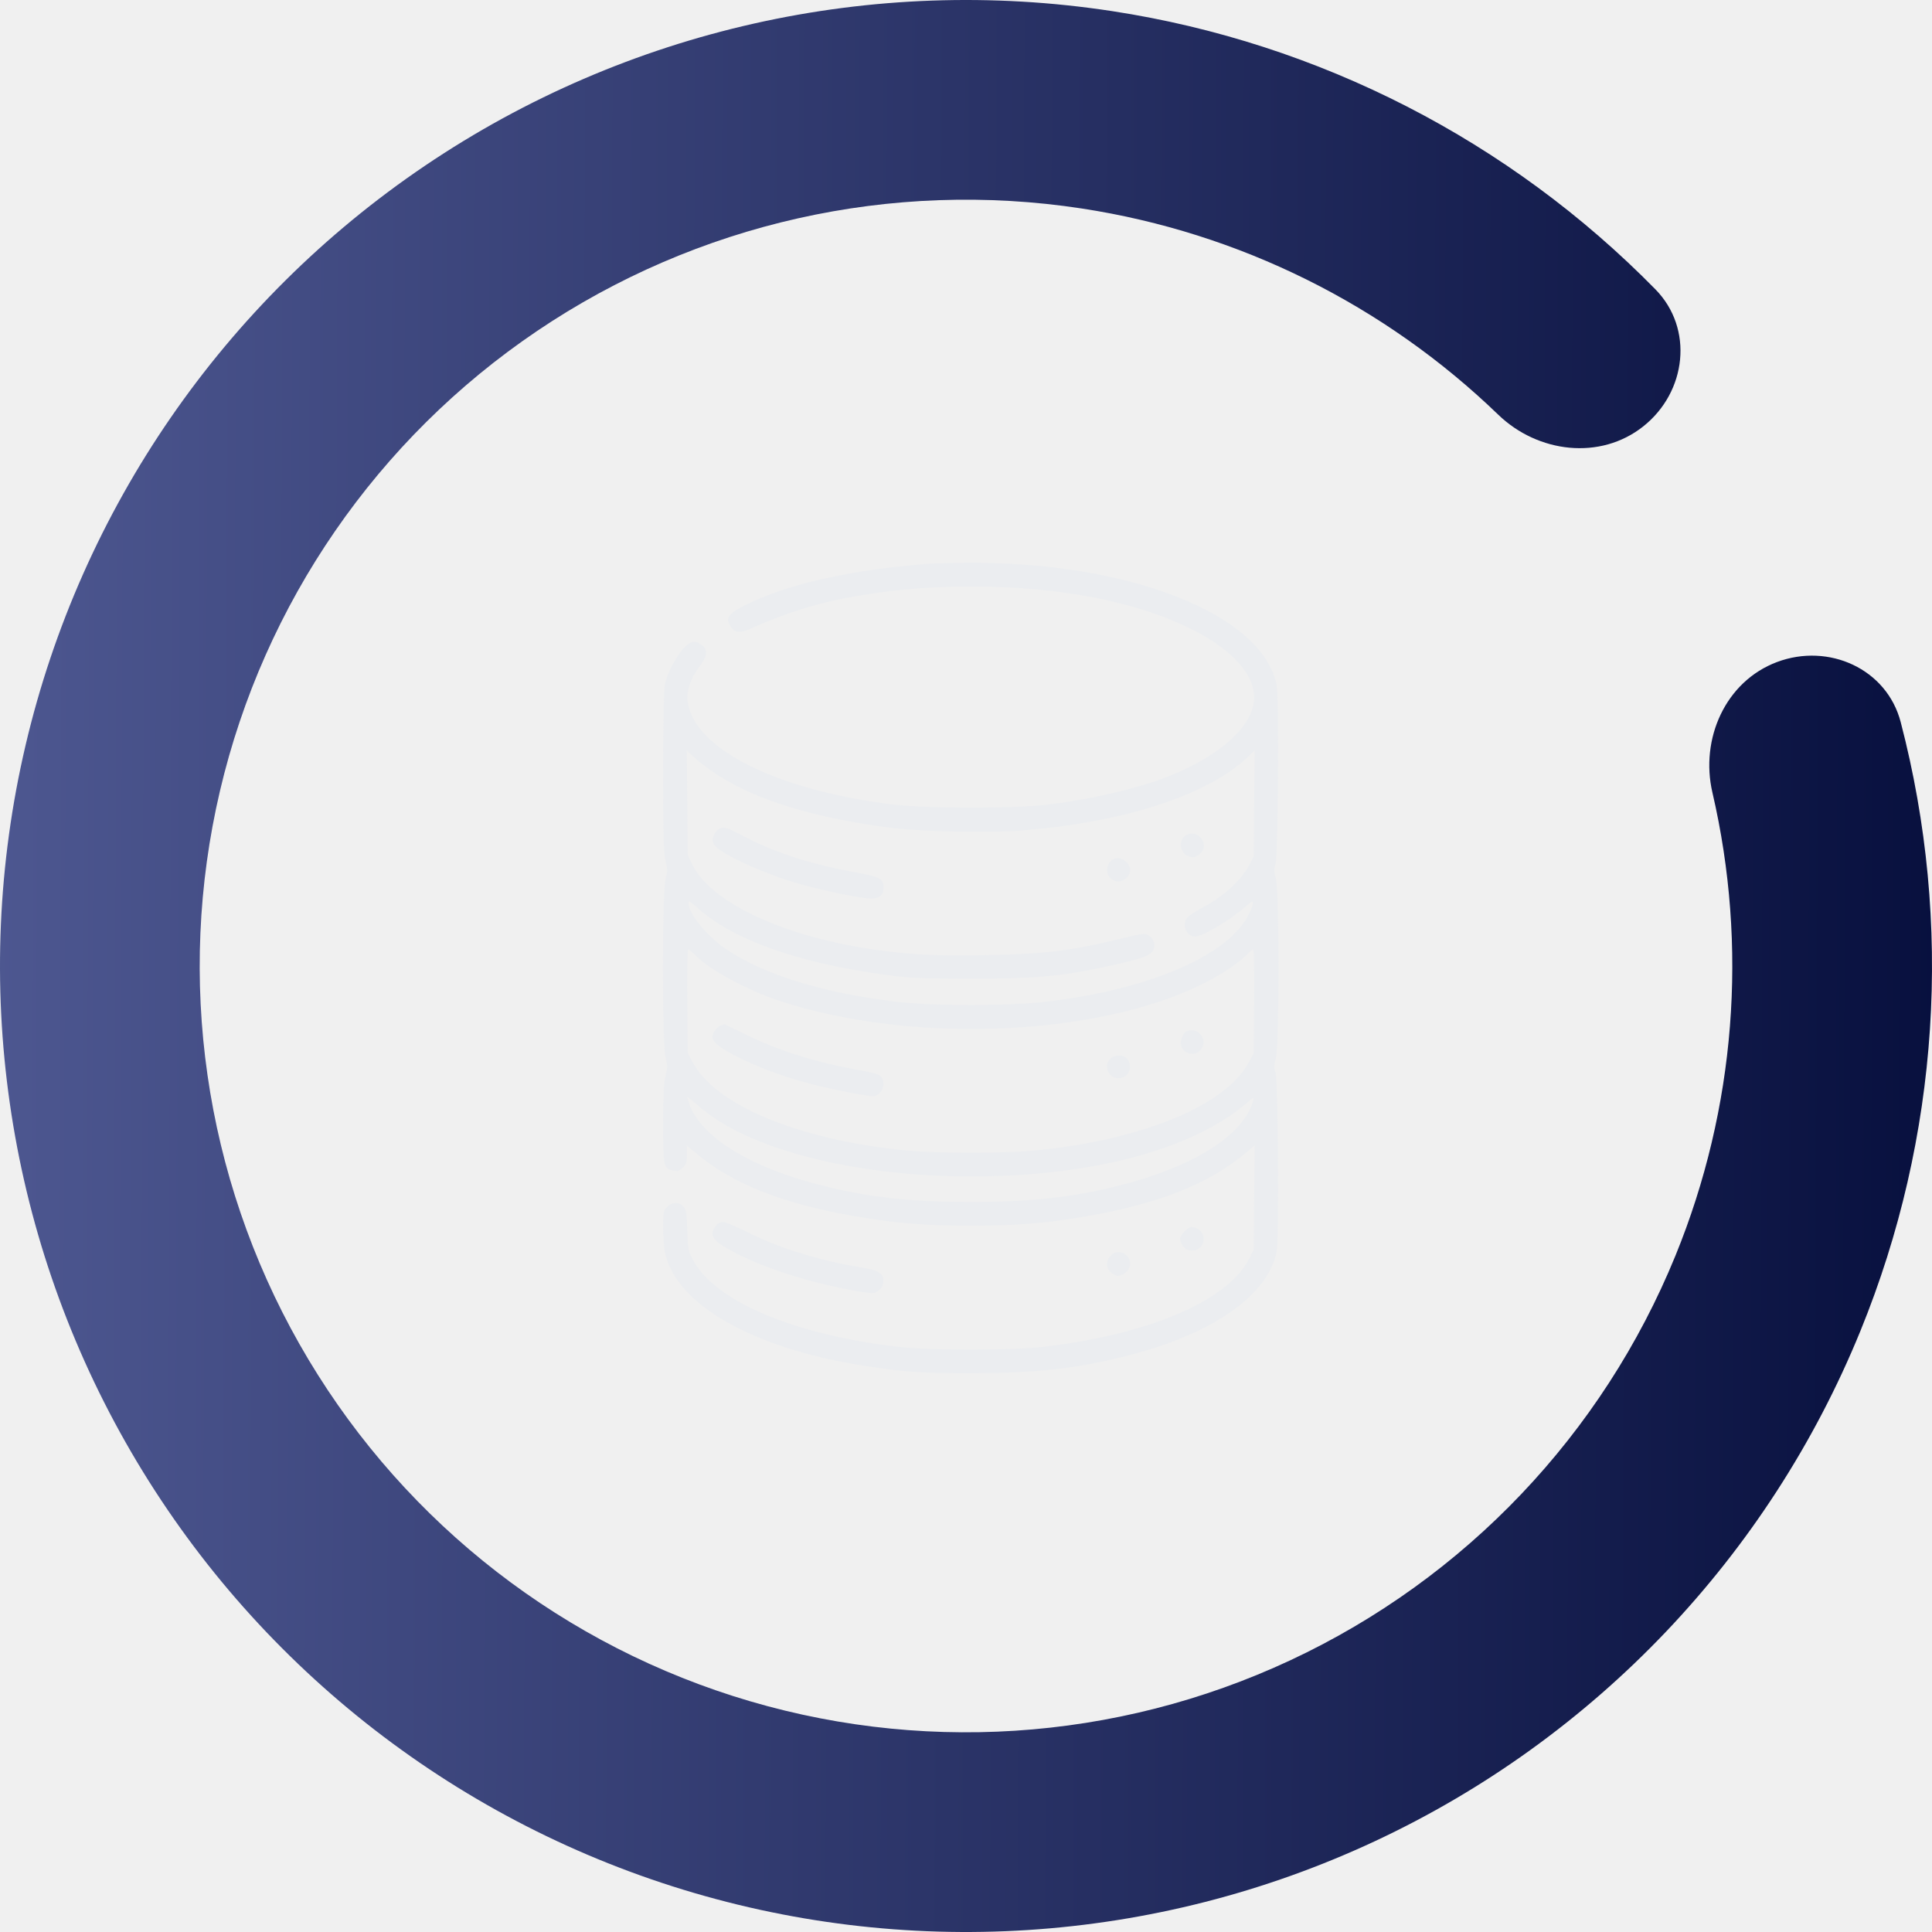
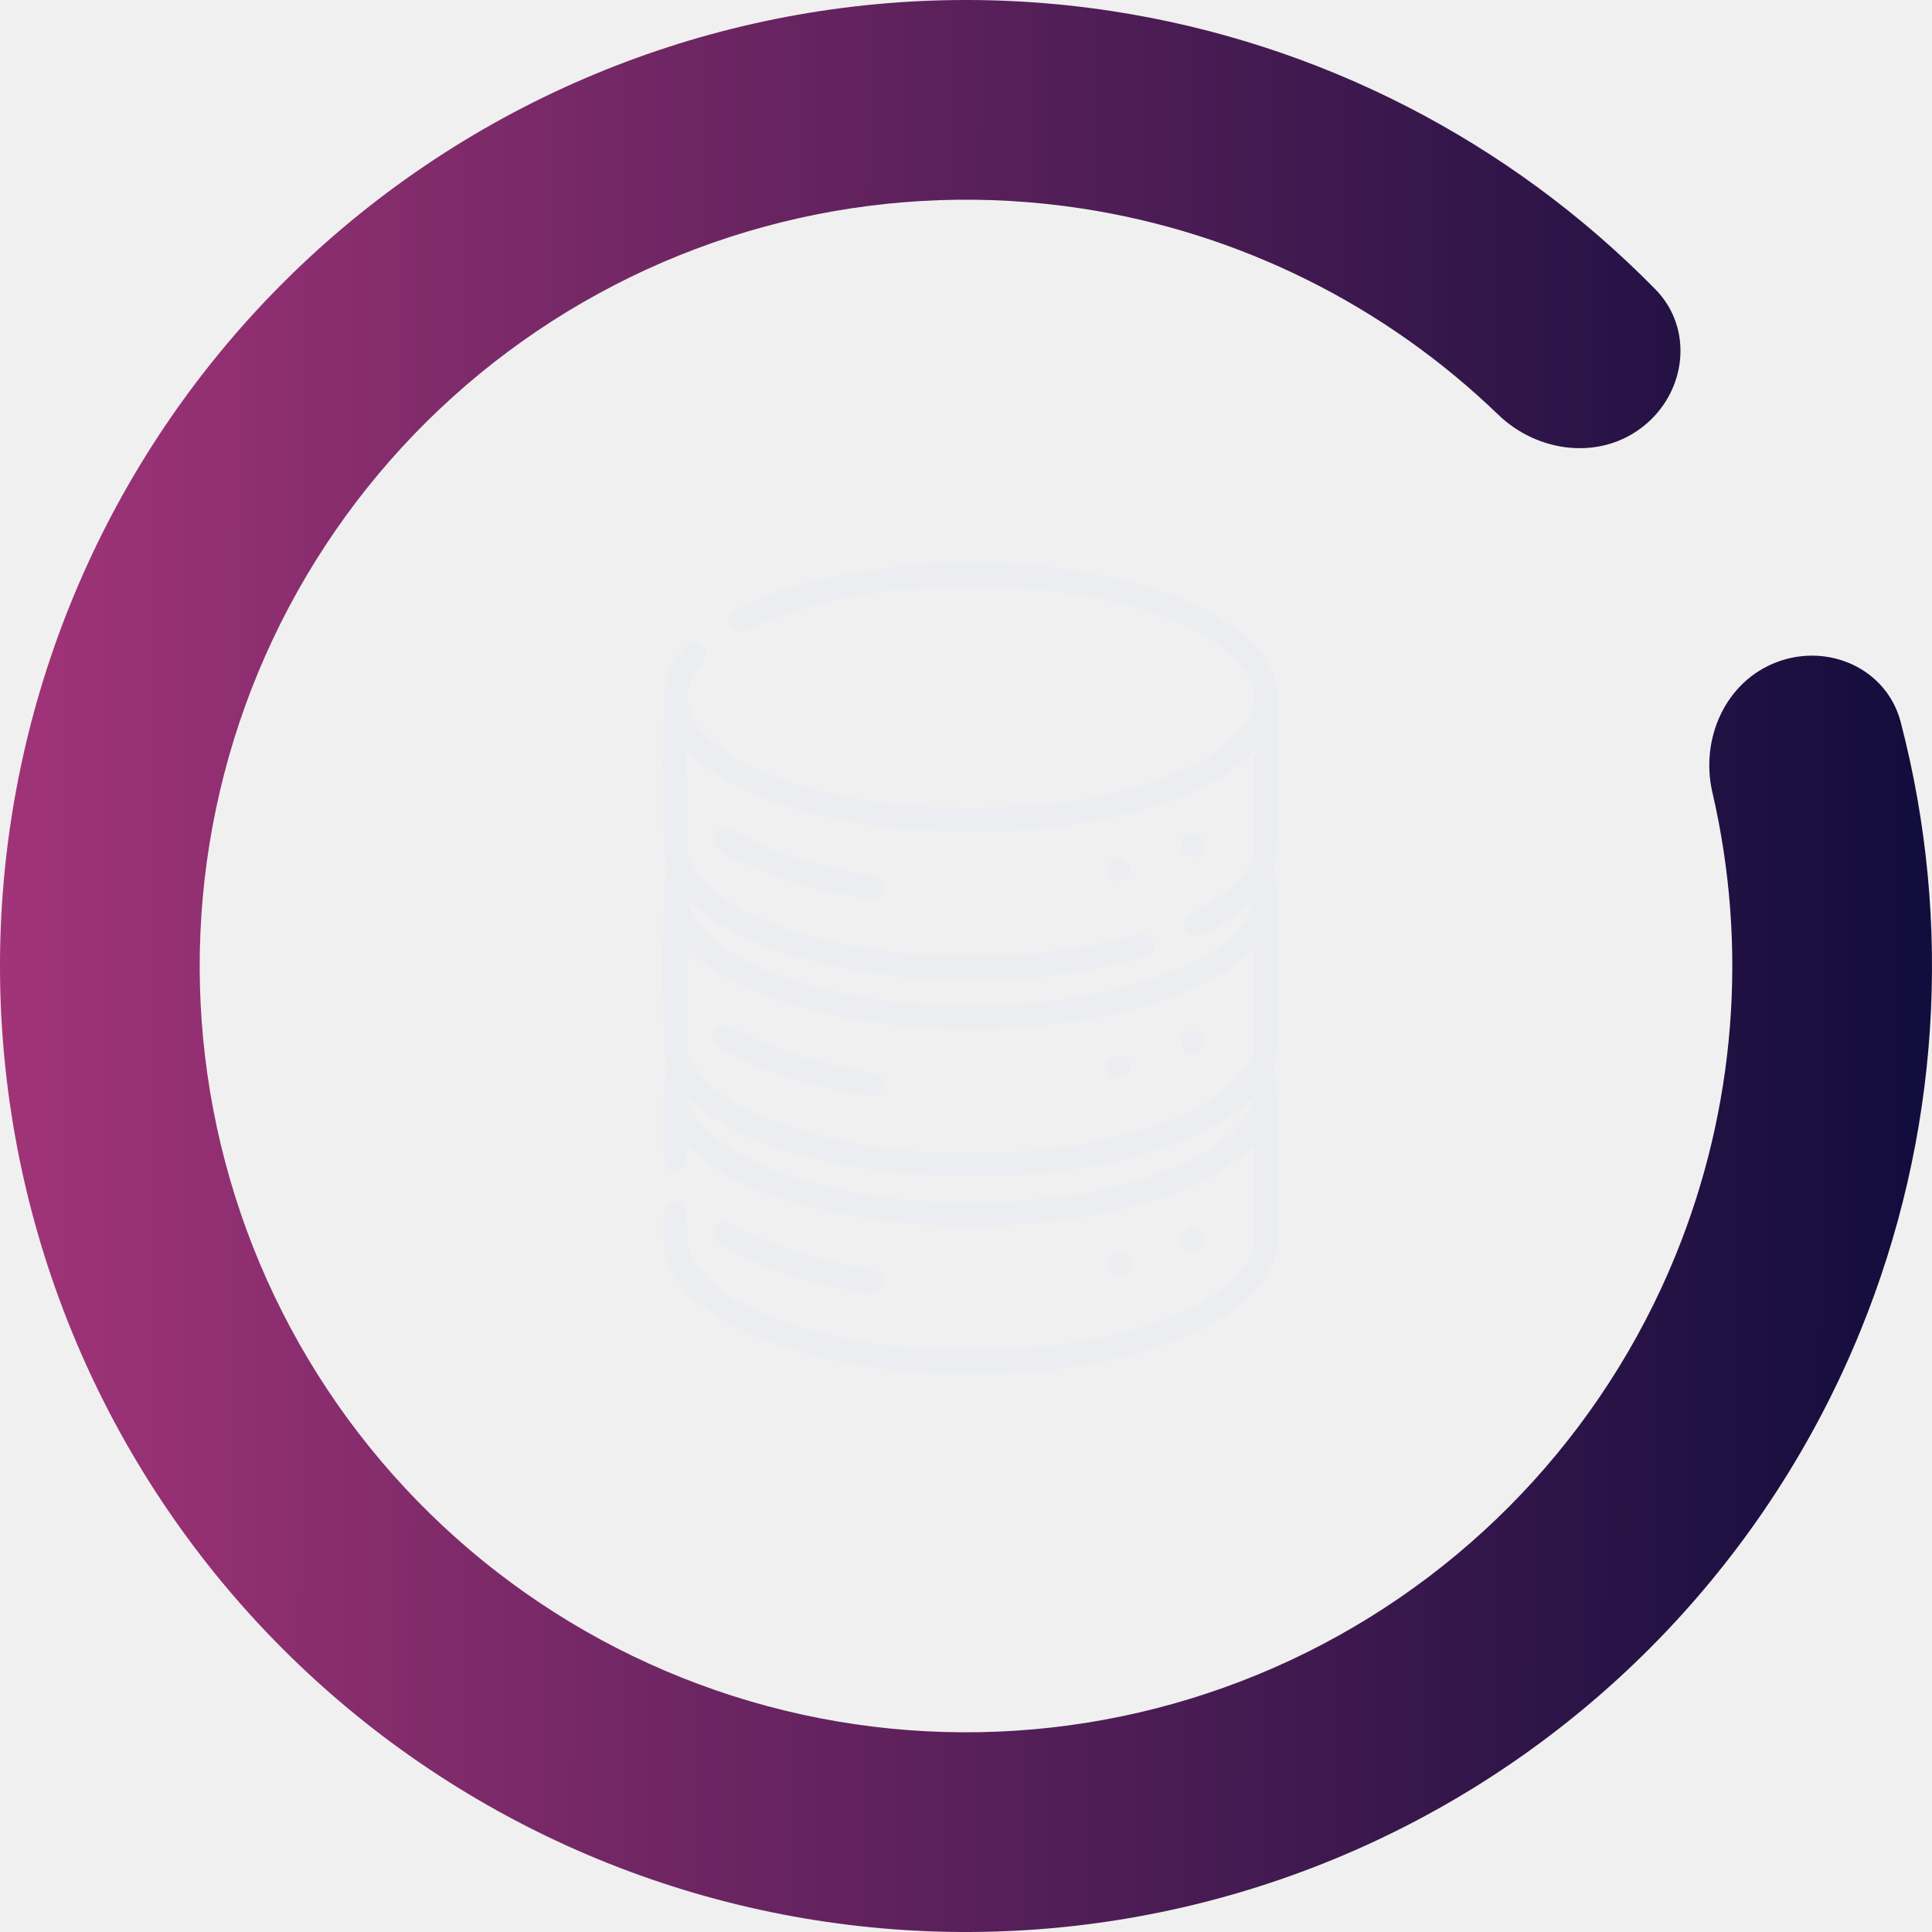
<svg xmlns="http://www.w3.org/2000/svg" width="204" height="204" viewBox="0 0 204 204" fill="none">
-   <g clip-path="url(#clip0_25_2)">
-     <path d="M187.639 69.902C193.092 67.859 199.226 70.615 200.696 76.249C206.238 97.487 204.802 120.051 196.436 140.546C186.737 164.31 168.435 183.543 145.182 194.409C121.928 205.275 95.433 206.975 70.982 199.169C46.531 191.364 25.921 174.628 13.264 152.299C0.608 129.97 -3.166 103.69 2.697 78.702C8.559 53.714 23.627 31.854 44.894 17.485C66.161 3.115 92.064 -2.709 117.435 1.175C139.317 4.525 159.415 14.883 174.791 30.547C178.869 34.702 178.083 41.381 173.529 45.009C168.975 48.638 162.385 47.828 158.195 43.783C146.212 32.216 130.877 24.564 114.244 22.018C94.118 18.937 73.57 23.557 56.7 34.956C39.829 46.355 27.876 63.696 23.225 83.518C18.575 103.34 21.568 124.188 31.608 141.901C41.649 159.614 57.998 172.89 77.394 179.082C96.791 185.274 117.809 183.925 136.255 175.305C154.701 166.686 169.219 151.429 176.914 132.578C183.273 116.999 184.584 99.912 180.815 83.688C179.497 78.017 182.187 71.946 187.639 69.902Z" fill="url(#paint0_linear_25_2)" />
+   <g clip-path="url(#clip0_8_10)">
+     <path d="M187.639 69.902C193.092 67.859 199.226 70.615 200.696 76.249C206.238 97.487 204.802 120.051 196.436 140.546C186.737 164.31 168.435 183.543 145.182 194.409C121.928 205.275 95.433 206.975 70.982 199.169C46.531 191.364 25.921 174.628 13.264 152.299C0.608 129.97 -3.166 103.69 2.697 78.702C8.559 53.714 23.627 31.854 44.894 17.485C66.161 3.115 92.064 -2.709 117.435 1.175C139.317 4.525 159.415 14.883 174.791 30.547C178.869 34.702 178.083 41.381 173.529 45.009C168.975 48.638 162.385 47.828 158.195 43.783C146.212 32.216 130.877 24.564 114.244 22.018C94.118 18.937 73.57 23.557 56.7 34.956C39.829 46.355 27.876 63.696 23.225 83.518C18.575 103.34 21.568 124.188 31.608 141.901C41.649 159.614 57.998 172.89 77.394 179.082C96.791 185.274 117.809 183.925 136.255 175.305C154.701 166.686 169.219 151.429 176.914 132.578C183.273 116.999 184.584 99.912 180.815 83.688C179.497 78.017 182.187 71.946 187.639 69.902Z" fill="url(#paint0_linear_8_10)" />
    <path d="M98.231 59.509C89.728 60.179 83.35 61.602 78.73 63.878C76.939 64.766 76.587 65.218 77.073 66.055C77.474 66.774 78.077 66.891 79.115 66.44C83.835 64.347 87.401 63.326 92.791 62.573C99.838 61.585 108.191 61.736 114.971 62.991C124.814 64.816 131.811 68.9 132.397 73.135C132.815 76.182 129.267 79.647 123.374 81.974C120.194 83.246 115.289 84.385 110.702 84.954C107.221 85.389 97.746 85.372 94.298 84.954C81.944 83.414 73.289 79.078 72.603 74.073C72.452 73.001 72.904 71.662 73.791 70.474C74.695 69.285 74.779 68.632 74.11 68.114C73.423 67.578 72.904 67.662 72.184 68.448C71.381 69.319 70.444 71.11 70.209 72.248C70.092 72.834 70.025 76.031 70.025 81.539C70.025 88.452 70.075 90.126 70.276 90.913C70.494 91.75 70.494 91.984 70.276 92.821C69.908 94.227 69.908 110.264 70.276 111.67C70.494 112.507 70.494 112.741 70.276 113.578C70.092 114.298 70.025 115.554 70.025 118.667C70.025 123.254 70.059 123.405 71.147 123.605C71.582 123.689 71.766 123.622 72.101 123.287C72.469 122.919 72.536 122.701 72.536 121.915V120.977L73.842 122.049C77.591 125.095 82.881 127.154 90.28 128.426C94.632 129.18 97.528 129.414 102.5 129.414C107.472 129.414 110.368 129.18 114.72 128.426C122.102 127.154 127.409 125.095 131.175 122.032L132.481 120.961L132.43 126.468L132.38 131.958L131.895 132.913C129.652 137.332 121.382 140.881 110.25 142.203C106.769 142.605 98.231 142.605 94.75 142.203C83.634 140.881 75.348 137.332 73.105 132.913C72.653 132.042 72.62 131.791 72.57 129.866C72.519 128.025 72.469 127.723 72.151 127.405C71.699 126.886 70.963 126.903 70.444 127.439C70.059 127.807 70.025 127.958 70.025 129.598C70.025 130.569 70.109 131.758 70.209 132.243C71.347 137.7 79.399 142.32 90.95 144.162C95.469 144.881 97.143 145.015 102.584 144.999C109.28 144.999 113.531 144.53 118.737 143.224C127.928 140.948 133.904 136.813 134.807 132.126C135.075 130.67 134.958 113.913 134.674 113.193C134.506 112.775 134.506 112.507 134.724 111.704C135.092 110.23 135.092 94.261 134.724 92.788C134.506 91.984 134.506 91.716 134.674 91.298C134.958 90.578 135.075 73.822 134.807 72.365C133.351 64.866 119.206 59.275 101.998 59.426C100.29 59.442 98.6 59.476 98.231 59.509ZM75.683 81.773C79.851 84.518 86.246 86.443 94.381 87.448C97.361 87.799 104.459 87.95 107.689 87.699C118.436 86.895 127.375 84.033 131.644 80.032L132.481 79.245L132.43 84.853L132.38 90.444L131.912 91.331C131.058 92.955 129.267 94.596 127.007 95.818C126.371 96.152 125.684 96.588 125.484 96.772C124.713 97.458 125.199 98.898 126.187 98.898C126.973 98.898 130.104 97.023 131.543 95.7C132.43 94.88 132.531 95.115 131.895 96.471C129.853 100.823 121.433 104.472 110.535 105.761C106.367 106.246 98.566 106.246 94.549 105.761C87.016 104.857 80.856 102.965 76.888 100.371C74.762 98.998 72.704 96.521 72.704 95.366C72.704 95.064 72.821 95.131 73.591 95.818C77.34 99.216 84.27 101.693 93.544 102.932C96.055 103.284 97.11 103.317 102.416 103.334C109.531 103.334 112.226 103.083 117.499 101.911C120.545 101.225 121.449 100.906 121.734 100.388C122.035 99.835 121.868 99.149 121.315 98.781C120.897 98.513 120.78 98.529 118.352 99.115C112.962 100.421 110.267 100.739 104.04 100.856C98.717 100.957 96.055 100.806 92.121 100.237C82.563 98.831 74.947 95.232 73.055 91.198L72.62 90.277L72.57 84.769L72.519 79.262L73.406 80.066C73.892 80.518 74.913 81.288 75.683 81.773ZM73.373 100.823C74.863 102.363 78.864 104.539 82.245 105.661C96.072 110.247 115.808 109.477 127.007 103.886C128.898 102.949 130.773 101.71 131.627 100.823C131.945 100.505 132.263 100.237 132.33 100.237C132.414 100.237 132.464 102.698 132.43 105.711L132.38 111.201L131.895 112.105C129.451 116.759 120.512 120.425 108.945 121.513C106.149 121.781 98.851 121.781 96.055 121.513C84.488 120.425 75.549 116.759 73.105 112.105L72.62 111.201L72.57 105.711C72.536 102.698 72.586 100.237 72.67 100.237C72.737 100.237 73.055 100.505 73.373 100.823ZM74.377 117.278C79.6 121.496 90.632 124.225 102.5 124.225C115.205 124.225 125.818 121.413 131.577 116.525C132.43 115.788 132.447 115.788 132.313 116.257C131.259 119.939 125.885 123.287 117.85 125.263C113.113 126.434 108.643 126.92 102.5 126.92C96.34 126.92 92.105 126.468 87.217 125.279C79.182 123.338 73.758 119.956 72.687 116.273L72.553 115.805L73.022 116.173C73.273 116.391 73.892 116.876 74.377 117.278Z" fill="#EBEDF0" />
    <path d="M75.951 87.515C75.767 87.582 75.499 87.9 75.382 88.184C75.181 88.653 75.198 88.804 75.398 89.172C75.918 90.093 80.554 92.235 84.505 93.357C86.899 94.043 90.983 94.88 91.987 94.88C92.875 94.88 93.293 94.495 93.293 93.692C93.293 92.788 92.891 92.57 90.364 92.118C85.71 91.281 81.86 90.042 78.596 88.335C76.621 87.314 76.52 87.28 75.951 87.515Z" fill="#EBEDF0" />
    <path d="M125.216 88.201C124.446 88.653 124.529 89.959 125.366 90.344C125.952 90.612 126.17 90.578 126.672 90.176C127.844 89.256 126.505 87.448 125.216 88.201Z" fill="#EBEDF0" />
    <path d="M117.616 90.695C116.879 90.997 116.662 92.135 117.231 92.704C118.285 93.759 120.043 92.252 119.039 91.147C118.587 90.645 118.118 90.494 117.616 90.695Z" fill="#EBEDF0" />
    <path d="M76.118 108.272C75.683 108.439 75.214 109.075 75.214 109.494C75.214 110.063 76.185 110.783 78.261 111.787C81.676 113.428 85.375 114.566 89.928 115.403C92.322 115.838 92.339 115.838 92.774 115.503C93.26 115.152 93.427 114.365 93.126 113.813C92.942 113.444 92.506 113.311 90.113 112.875C86.045 112.139 82.195 110.917 78.897 109.31C77.658 108.707 76.604 108.188 76.553 108.171C76.503 108.155 76.302 108.205 76.118 108.272Z" fill="#EBEDF0" />
    <path d="M125.299 108.891C124.948 109.025 124.58 109.912 124.697 110.364C124.931 111.268 126.103 111.586 126.739 110.9C127.676 109.896 126.588 108.372 125.299 108.891Z" fill="#EBEDF0" />
    <path d="M117.231 111.787C116.494 112.524 117.03 113.846 118.068 113.846C119.189 113.846 119.725 112.591 118.955 111.737C118.587 111.352 117.649 111.369 117.231 111.787Z" fill="#EBEDF0" />
-     <path d="M75.566 129.464C74.863 130.352 75.214 130.954 76.955 131.925C80.387 133.85 85.794 135.574 91 136.411C92.222 136.595 92.339 136.595 92.757 136.277C93.059 136.043 93.226 135.758 93.26 135.373C93.343 134.453 92.841 134.135 90.866 133.817C86.514 133.097 82.295 131.791 79.064 130.167C77.826 129.548 76.604 129.029 76.353 129.029C76.068 129.029 75.784 129.196 75.566 129.464Z" fill="#EBEDF0" />
-     <path d="M125.099 130C124.513 130.603 124.462 131.004 124.948 131.607C125.199 131.925 125.45 132.042 125.869 132.042C127.375 132.042 127.559 129.95 126.069 129.598C125.701 129.514 125.517 129.598 125.099 130Z" fill="#EBEDF0" />
-     <path d="M117.264 132.595C116.745 133.147 116.779 133.934 117.331 134.369C117.582 134.57 117.884 134.721 118.001 134.721C118.47 134.721 119.056 134.319 119.24 133.9C119.742 132.662 118.168 131.624 117.264 132.595Z" fill="#EBEDF0" />
+     <path d="M75.566 129.464C74.863 130.351 75.214 130.954 76.955 131.925C80.387 133.85 85.794 135.574 91 136.411C92.222 136.595 92.339 136.595 92.757 136.277C93.059 136.043 93.226 135.758 93.26 135.373C93.343 134.453 92.841 134.135 90.866 133.817C86.514 133.097 82.295 131.791 79.064 130.167C77.826 129.548 76.604 129.029 76.353 129.029C76.068 129.029 75.784 129.196 75.566 129.464Z" fill="#EBEDF0" />
+     <path d="M125.099 130C124.513 130.603 124.462 131.004 124.948 131.607C125.199 131.925 125.45 132.042 125.869 132.042C127.375 132.042 127.559 129.95 126.069 129.598C125.701 129.515 125.517 129.598 125.099 130Z" fill="#EBEDF0" />
+     <path d="M117.264 132.595C116.745 133.147 116.779 133.934 117.331 134.369C117.582 134.57 117.884 134.721 118.001 134.721C118.47 134.721 119.055 134.319 119.24 133.9C119.742 132.662 118.168 131.624 117.264 132.595Z" fill="#EBEDF0" />
  </g>
  <defs>
-     <linearGradient id="paint0_linear_25_2" x1="-12.435" y1="91.215" x2="228.124" y2="92.098" gradientUnits="userSpaceOnUse">
-       <stop stop-color="#515B95" />
+     <linearGradient id="paint0_linear_8_10" x1="-12.435" y1="91.215" x2="228.124" y2="92.098" gradientUnits="userSpaceOnUse">
+       <stop stop-color="#AA367C" />
      <stop offset="1" stop-color="#000835" />
    </linearGradient>
-     <clipPath id="clip0_25_2">
+     <clipPath id="clip0_8_10">
      <rect width="204" height="204" fill="white" />
    </clipPath>
  </defs>
</svg>
